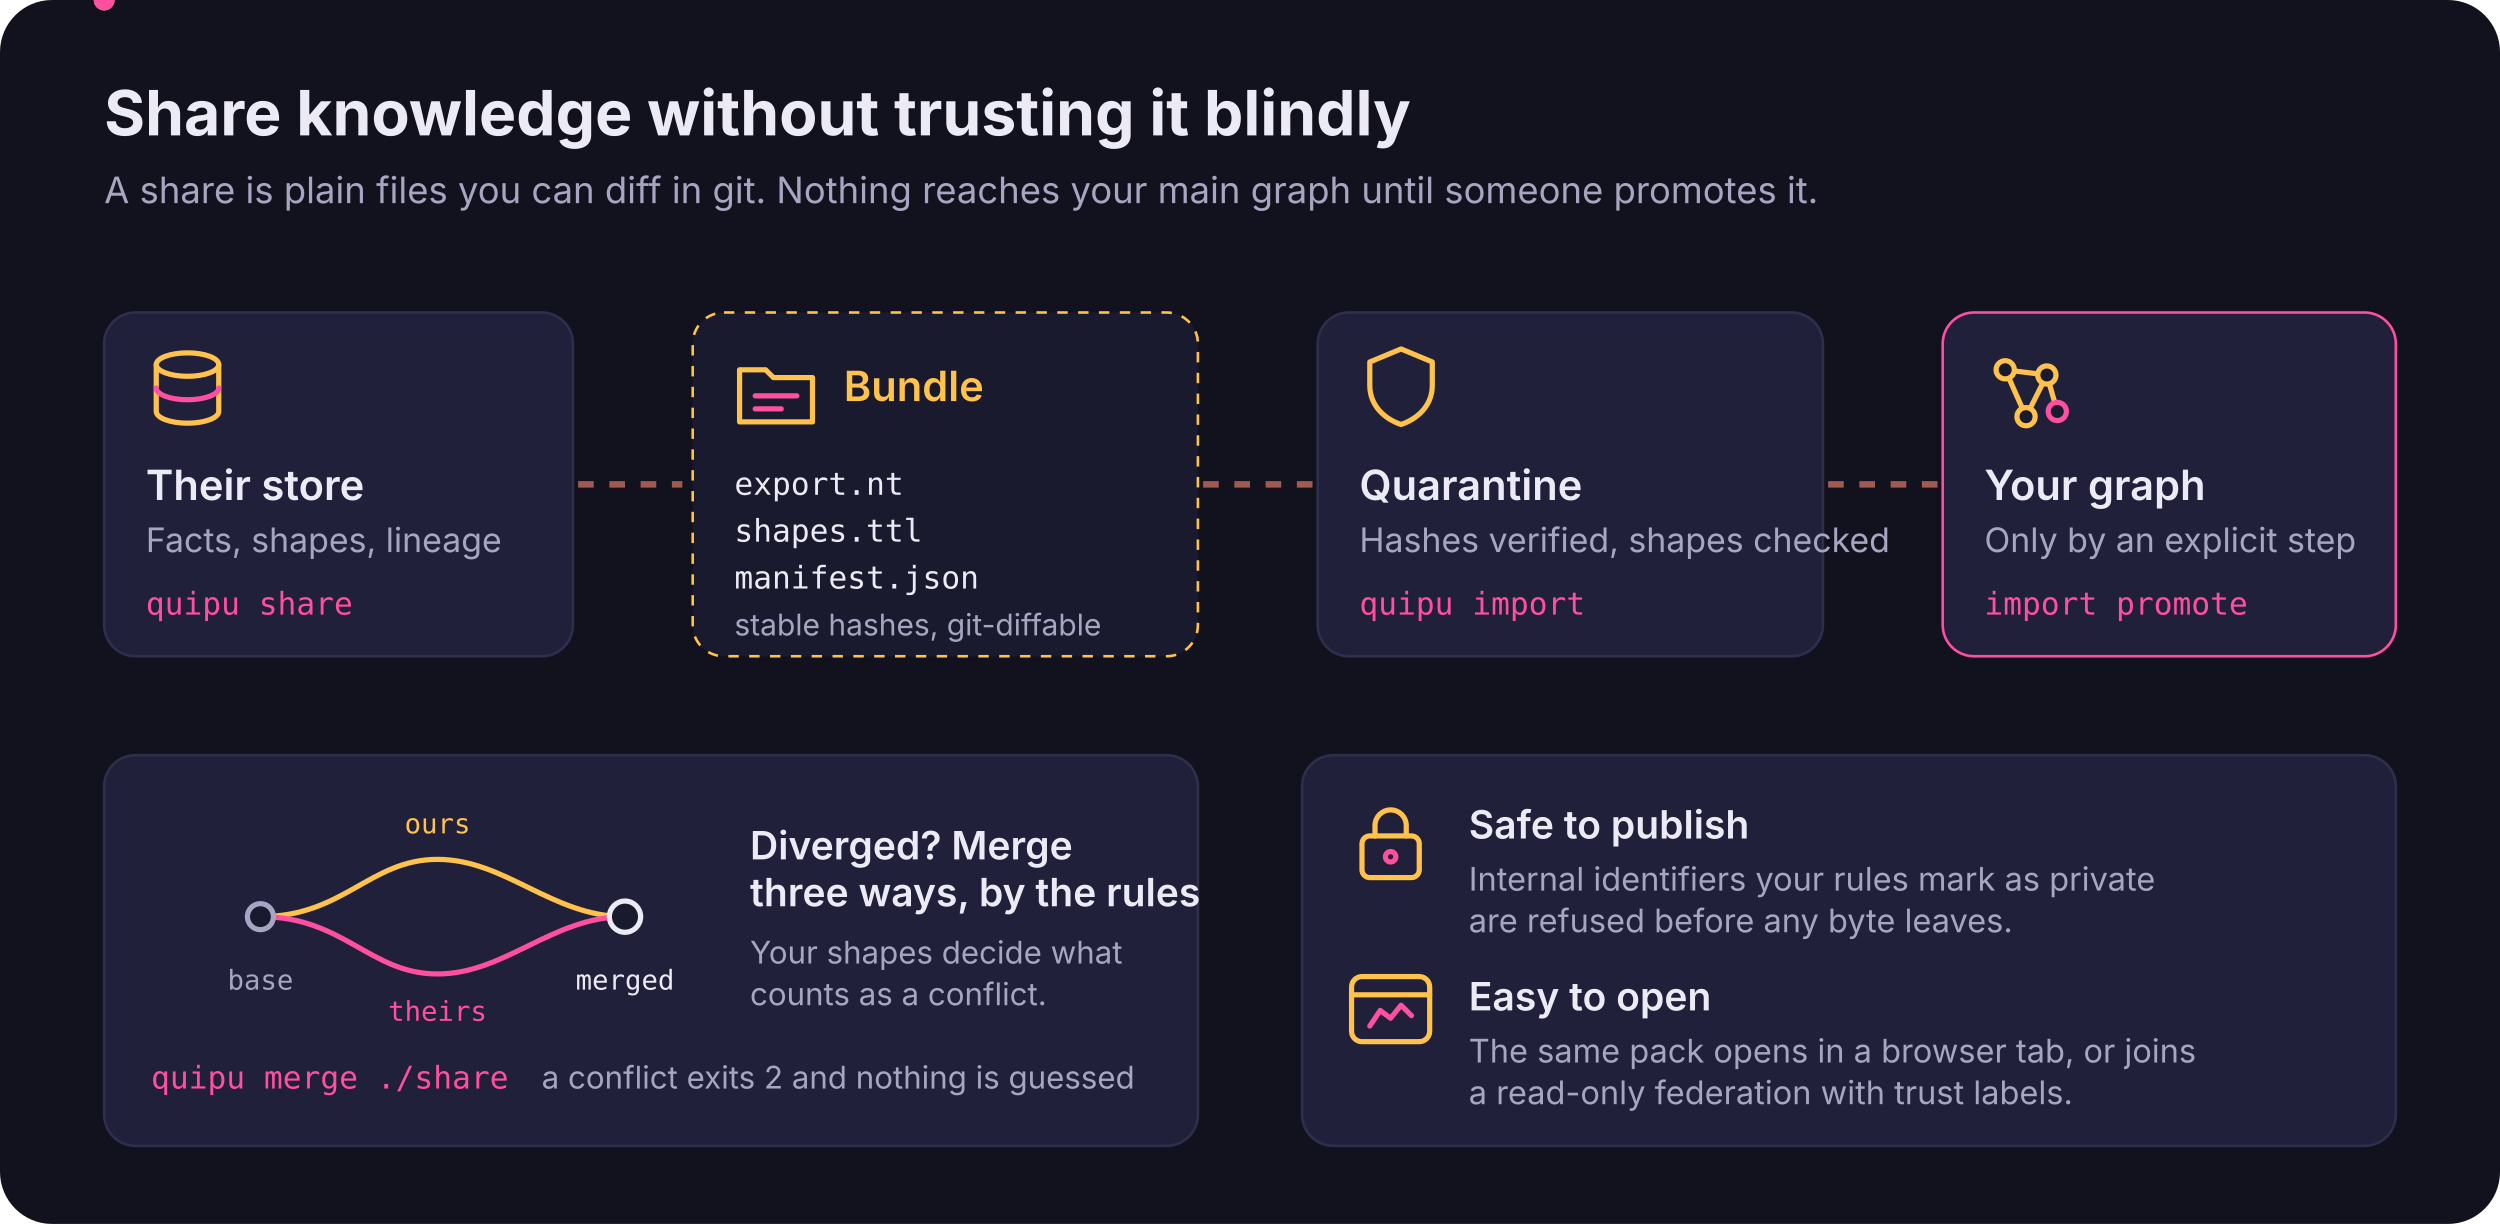
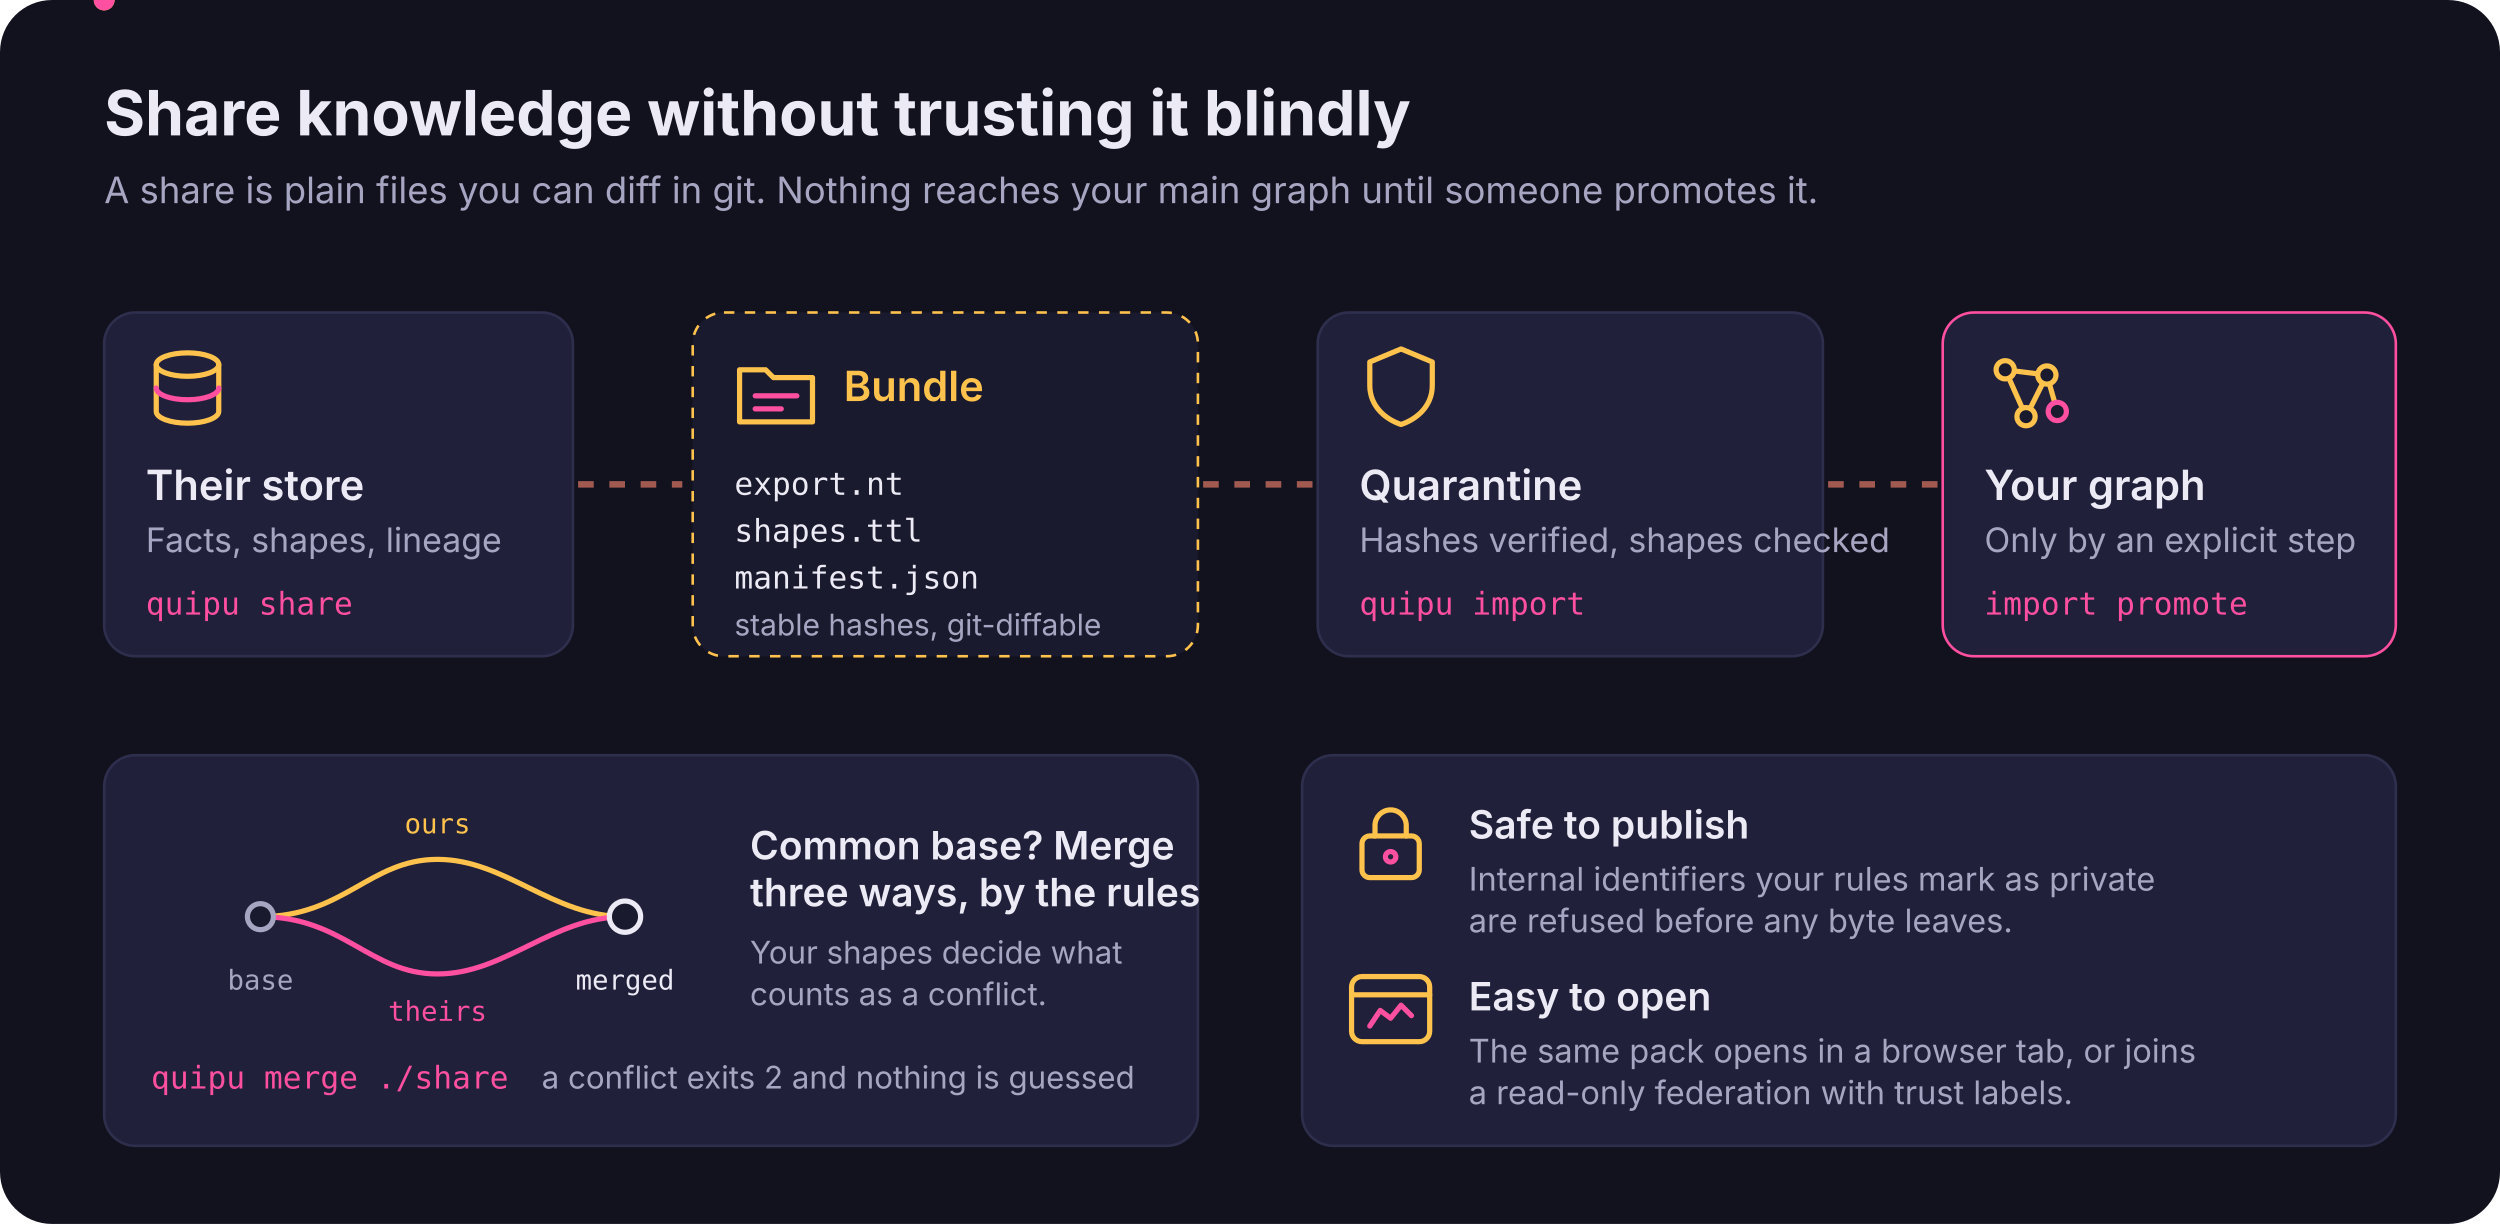
- <svg xmlns="http://www.w3.org/2000/svg" viewBox="0 0 960 470" role="img" aria-label="Sharing knowledge between Quipu stores, animated: a share moves from their store into a git-diffable bundle of export.nt, shapes.ttl and manifest.json with stable hashes; quipu import verifies the hashes and checks the shapes in quarantine, never the main graph; quipu import promote is an explicit step into your graph. When two copies diverge, quipu merge runs a three-way, shape-aware merge and exits with code 2 on a conflict. The producer refuses to publish internal identifiers, and the same pack opens in a browser tab.">
+ <svg xmlns="http://www.w3.org/2000/svg" viewBox="0 0 960 470" role="img" aria-label="Sharing knowledge between Quipu stores, animated: a share moves from their store into a git-diffable bundle of export.nt, shapes.ttl and manifest.json with stable hashes; quipu import verifies the hashes and checks the shapes in quarantine, never the main graph; quipu import promote is an explicit step into your graph. When two copies diverge and retain their common base through parent_share, quipu merge runs a three-way, shape-aware merge and exits with code 2 on a conflict. The producer refuses to publish internal identifiers, and the same pack opens in a browser tab.">
  <style>
    .t{font-family:Inter,Segoe UI,Helvetica,Arial,sans-serif}
    .m{font-family:JetBrains Mono,Menlo,Consolas,monospace}
    .ico{fill:none;stroke:#ffc24d;stroke-width:2;stroke-linecap:round;stroke-linejoin:round}
    .ico .p{stroke:#ff4fa0}
    .card{fill:#20203a;stroke:#2e2e4d}
    .pipe{stroke:#ff8a70;stroke-width:2.5;fill:none;stroke-dasharray:6 6;opacity:.6;animation:flow 1.2s linear infinite}
    .check{stroke-dasharray:22;stroke-dashoffset:22;animation:tick 4.8s ease-in-out infinite}
    .halo{animation:halo 4.8s ease-in-out infinite;transform-box:fill-box;transform-origin:center}
    @keyframes flow{to{stroke-dashoffset:-24}}
    @keyframes tick{0%,45%{stroke-dashoffset:22}55%,85%{stroke-dashoffset:0}100%{stroke-dashoffset:22}}
    @keyframes halo{0%,70%{opacity:0}78%{opacity:.9}100%{opacity:0}}
    @media (prefers-reduced-motion: reduce){.pipe,.halo{animation:none}.check{animation:none;stroke-dashoffset:0}.pkt,.mdot{display:none}}
  </style>
  <defs>
    <path id="lane" d="M222 186 H750" />
    <path id="br1" d="M60 352 C92 352 102 330 128 330 S172 352 200 352" />
    <path id="br2" d="M60 352 C92 352 102 374 128 374 S172 352 200 352" />
    <g id="file">
      <path d="M-7 -9 h9 l5 5 v13 h-14 z" fill="#1a1a2e" stroke="#ffc24d" stroke-width="1.6" stroke-linejoin="round" />
      <path d="M2 -9 v5 h5" fill="none" stroke="#ffc24d" stroke-width="1.6" />
      <path d="M-4 0 h7 M-4 4 h7" stroke="#ff4fa0" stroke-width="1.4" />
    </g>
  </defs>
  <rect width="960" height="470" rx="20" fill="#12121f" />
  <text class="t" x="40" y="52" fill="#ecebf5" font-size="24" font-weight="700">Share knowledge without trusting it blindly</text>
  <text class="t" x="40" y="78" fill="#a7a6c2" font-size="14">A share is plain files you can diff in git. Nothing reaches your main graph until someone promotes it.</text>
  <path class="pipe" d="M222 186 H262 M462 186 H504 M702 186 H744" />
  <g class="t">
    <g transform="translate(40,120)">
      <rect class="card" width="180" height="132" rx="12" />
      <g class="ico" transform="translate(16,14)">
        <ellipse cx="16" cy="6" rx="12" ry="4.5" />
        <path d="M4 6 v18 c0 2.5 5.4 4.5 12 4.5 s12-2 12-4.5 v-18" />
        <path class="p" d="M4 15 c0 2.5 5.4 4.5 12 4.5 s12-2 12-4.5" />
      </g>
      <text x="16" y="72" fill="#ecebf5" font-size="16" font-weight="600">Their store</text>
      <text x="16" y="92" fill="#a7a6c2" font-size="13">Facts, shapes, lineage</text>
      <text class="m" x="16" y="116" fill="#ff4fa0" font-size="12">quipu share</text>
    </g>
    <g transform="translate(266,120)">
      <rect width="194" height="132" rx="12" fill="#1a1a2e" stroke="#ffc24d" stroke-dasharray="4 4" />
      <g class="ico" transform="translate(16,14)">
        <path d="M2 8 h10 l3 3 h15 v17 h-28 z" />
        <path class="p" d="M8 18 h16 M8 23 h10" />
      </g>
      <text x="58" y="34" fill="#ffc24d" font-size="16" font-weight="600">Bundle</text>
      <text class="m" x="16" y="70" fill="#ecebf5" font-size="12">export.nt</text>
      <text class="m" x="16" y="88" fill="#ecebf5" font-size="12">shapes.ttl</text>
      <text class="m" x="16" y="106" fill="#ecebf5" font-size="12">manifest.json</text>
      <text x="16" y="124" fill="#a7a6c2" font-size="11.5">stable hashes, git-diffable</text>
    </g>
    <g transform="translate(506,120)">
      <rect class="card" width="194" height="132" rx="12" />
      <g transform="translate(16,12)">
        <circle cx="16" cy="16" r="19" fill="#ff4fa0" opacity="0" class="halo" />
        <path d="M16 2 L28 7 V16 C28 24 22 29 16 31 C10 29 4 24 4 16 V7 Z" fill="none" stroke="#ffc24d" stroke-width="2" stroke-linejoin="round" />
        <path d="M10 16 l4.5 4.5 L23 11.5" fill="none" stroke="#ff4fa0" stroke-width="2.4" stroke-linecap="round" stroke-linejoin="round" class="check" />
      </g>
      <text x="16" y="72" fill="#ecebf5" font-size="16" font-weight="600">Quarantine</text>
      <text x="16" y="92" fill="#a7a6c2" font-size="13">Hashes verified, shapes checked</text>
      <text class="m" x="16" y="116" fill="#ff4fa0" font-size="12">quipu import</text>
    </g>
    <g transform="translate(746,120)">
      <rect width="174" height="132" rx="12" fill="#20203a" stroke="#ff4fa0" />
      <g class="ico" transform="translate(16,14)">
        <path d="M8 8 L24 10 L16 26 Z M24 10 L28 24" />
        <circle cx="8" cy="8" r="3.5" fill="#1a1a2e" />
        <circle cx="24" cy="10" r="3.5" fill="#1a1a2e" />
        <circle cx="16" cy="26" r="3.5" fill="#1a1a2e" />
        <circle class="p" cx="28" cy="24" r="3.5" fill="#1a1a2e">
          <animate attributeName="r" values="3.5;3.5;5;3.5" keyTimes="0;.78;.86;1" dur="4.8s" repeatCount="indefinite" />
        </circle>
      </g>
      <text x="16" y="72" fill="#ecebf5" font-size="16" font-weight="600">Your graph</text>
      <text x="16" y="92" fill="#a7a6c2" font-size="13">Only by an explicit step</text>
      <text class="m" x="16" y="116" fill="#ff4fa0" font-size="12">import promote</text>
    </g>
  </g>
  <g class="pkt">
    <use href="#file" opacity="0">
      <animateMotion dur="4.8s" repeatCount="indefinite" keyPoints="0;0.08;0.46;0.54;0.92;1" keyTimes="0;0.12;0.4;0.6;0.88;1" calcMode="linear">
        <mpath href="#lane" />
      </animateMotion>
      <animate attributeName="opacity" values="0;1;1;1;0" keyTimes="0;0.08;0.5;0.92;1" dur="4.8s" repeatCount="indefinite" />
    </use>
  </g>
  <g class="t">
    <g transform="translate(40,290)">
      <rect class="card" width="420" height="150" rx="12" />
      <g transform="translate(0,-290)">
        <path d="M60 352 C92 352 102 330 128 330 S172 352 200 352" fill="none" stroke="#ffc24d" stroke-width="2" />
        <path d="M60 352 C92 352 102 374 128 374 S172 352 200 352" fill="none" stroke="#ff4fa0" stroke-width="2" />
        <circle cx="60" cy="352" r="5" fill="#1a1a2e" stroke="#a7a6c2" stroke-width="2" />
        <circle cx="200" cy="352" r="6" fill="#1a1a2e" stroke="#ecebf5" stroke-width="2" />
        <g class="mdot">
          <circle r="4" fill="#ffc24d">
            <animateMotion dur="2.6s" begin="0s" repeatCount="indefinite">
              <mpath href="#br1" />
            </animateMotion>
          </circle>
          <circle r="4" fill="#ff4fa0">
            <animateMotion dur="2.6s" begin="0s" repeatCount="indefinite">
              <mpath href="#br2" />
            </animateMotion>
          </circle>
        </g>
        <text class="m" x="60" y="380" text-anchor="middle" fill="#a7a6c2" font-size="10.5">base</text>
        <text class="m" x="128" y="320" text-anchor="middle" fill="#ffc24d" font-size="10.5">ours</text>
        <text class="m" x="128" y="392" text-anchor="middle" fill="#ff4fa0" font-size="10.5">theirs</text>
        <text class="m" x="200" y="380" text-anchor="middle" fill="#ecebf5" font-size="10.5">merged</text>
      </g>
-       <text x="248" y="40" fill="#ecebf5" font-size="15" font-weight="600">Diverged? Merge</text>
+       <text x="248" y="40" fill="#ecebf5" font-size="15" font-weight="600">Common base? Merge</text>
      <text x="248" y="58" fill="#ecebf5" font-size="15" font-weight="600">three ways, by the rules</text>
      <text x="248" y="80" fill="#a7a6c2" font-size="12">Your shapes decide what</text>
      <text x="248" y="96" fill="#a7a6c2" font-size="12">counts as a conflict.</text>
      <text class="m" x="18" y="128" fill="#ff4fa0" font-size="12">quipu merge ./share</text>
      <text x="168" y="128" fill="#a7a6c2" font-size="12">a conflict exits 2 and nothing is guessed</text>
    </g>
    <g transform="translate(500,290)">
      <rect class="card" width="420" height="150" rx="12" />
      <g class="ico" transform="translate(18,18)">
        <rect x="5" y="13" width="22" height="16" rx="3" />
        <path d="M10 13 v-4 a6 6 0 0 1 12 0 v4" />
        <circle class="p" cx="16" cy="21" r="2" />
      </g>
      <g class="ico" transform="translate(18,82)">
        <rect x="1" y="3" width="30" height="25" rx="4" />
        <path d="M1 10 h30" />
        <path class="p" d="M8 22 l4 -6 4 3 4 -5 4 4" />
      </g>
      <text x="64" y="32" fill="#ecebf5" font-size="15" font-weight="600">Safe to publish</text>
      <text x="64" y="52" fill="#a7a6c2" font-size="12.5">Internal identifiers your rules mark as private</text>
      <text x="64" y="68" fill="#a7a6c2" font-size="12.5">are refused before any byte leaves.</text>
      <text x="64" y="98" fill="#ecebf5" font-size="15" font-weight="600">Easy to open</text>
      <text x="64" y="118" fill="#a7a6c2" font-size="12.5">The same pack opens in a browser tab, or joins</text>
      <text x="64" y="134" fill="#a7a6c2" font-size="12.5">a read-only federation with trust labels.</text>
    </g>
  </g>
</svg>
